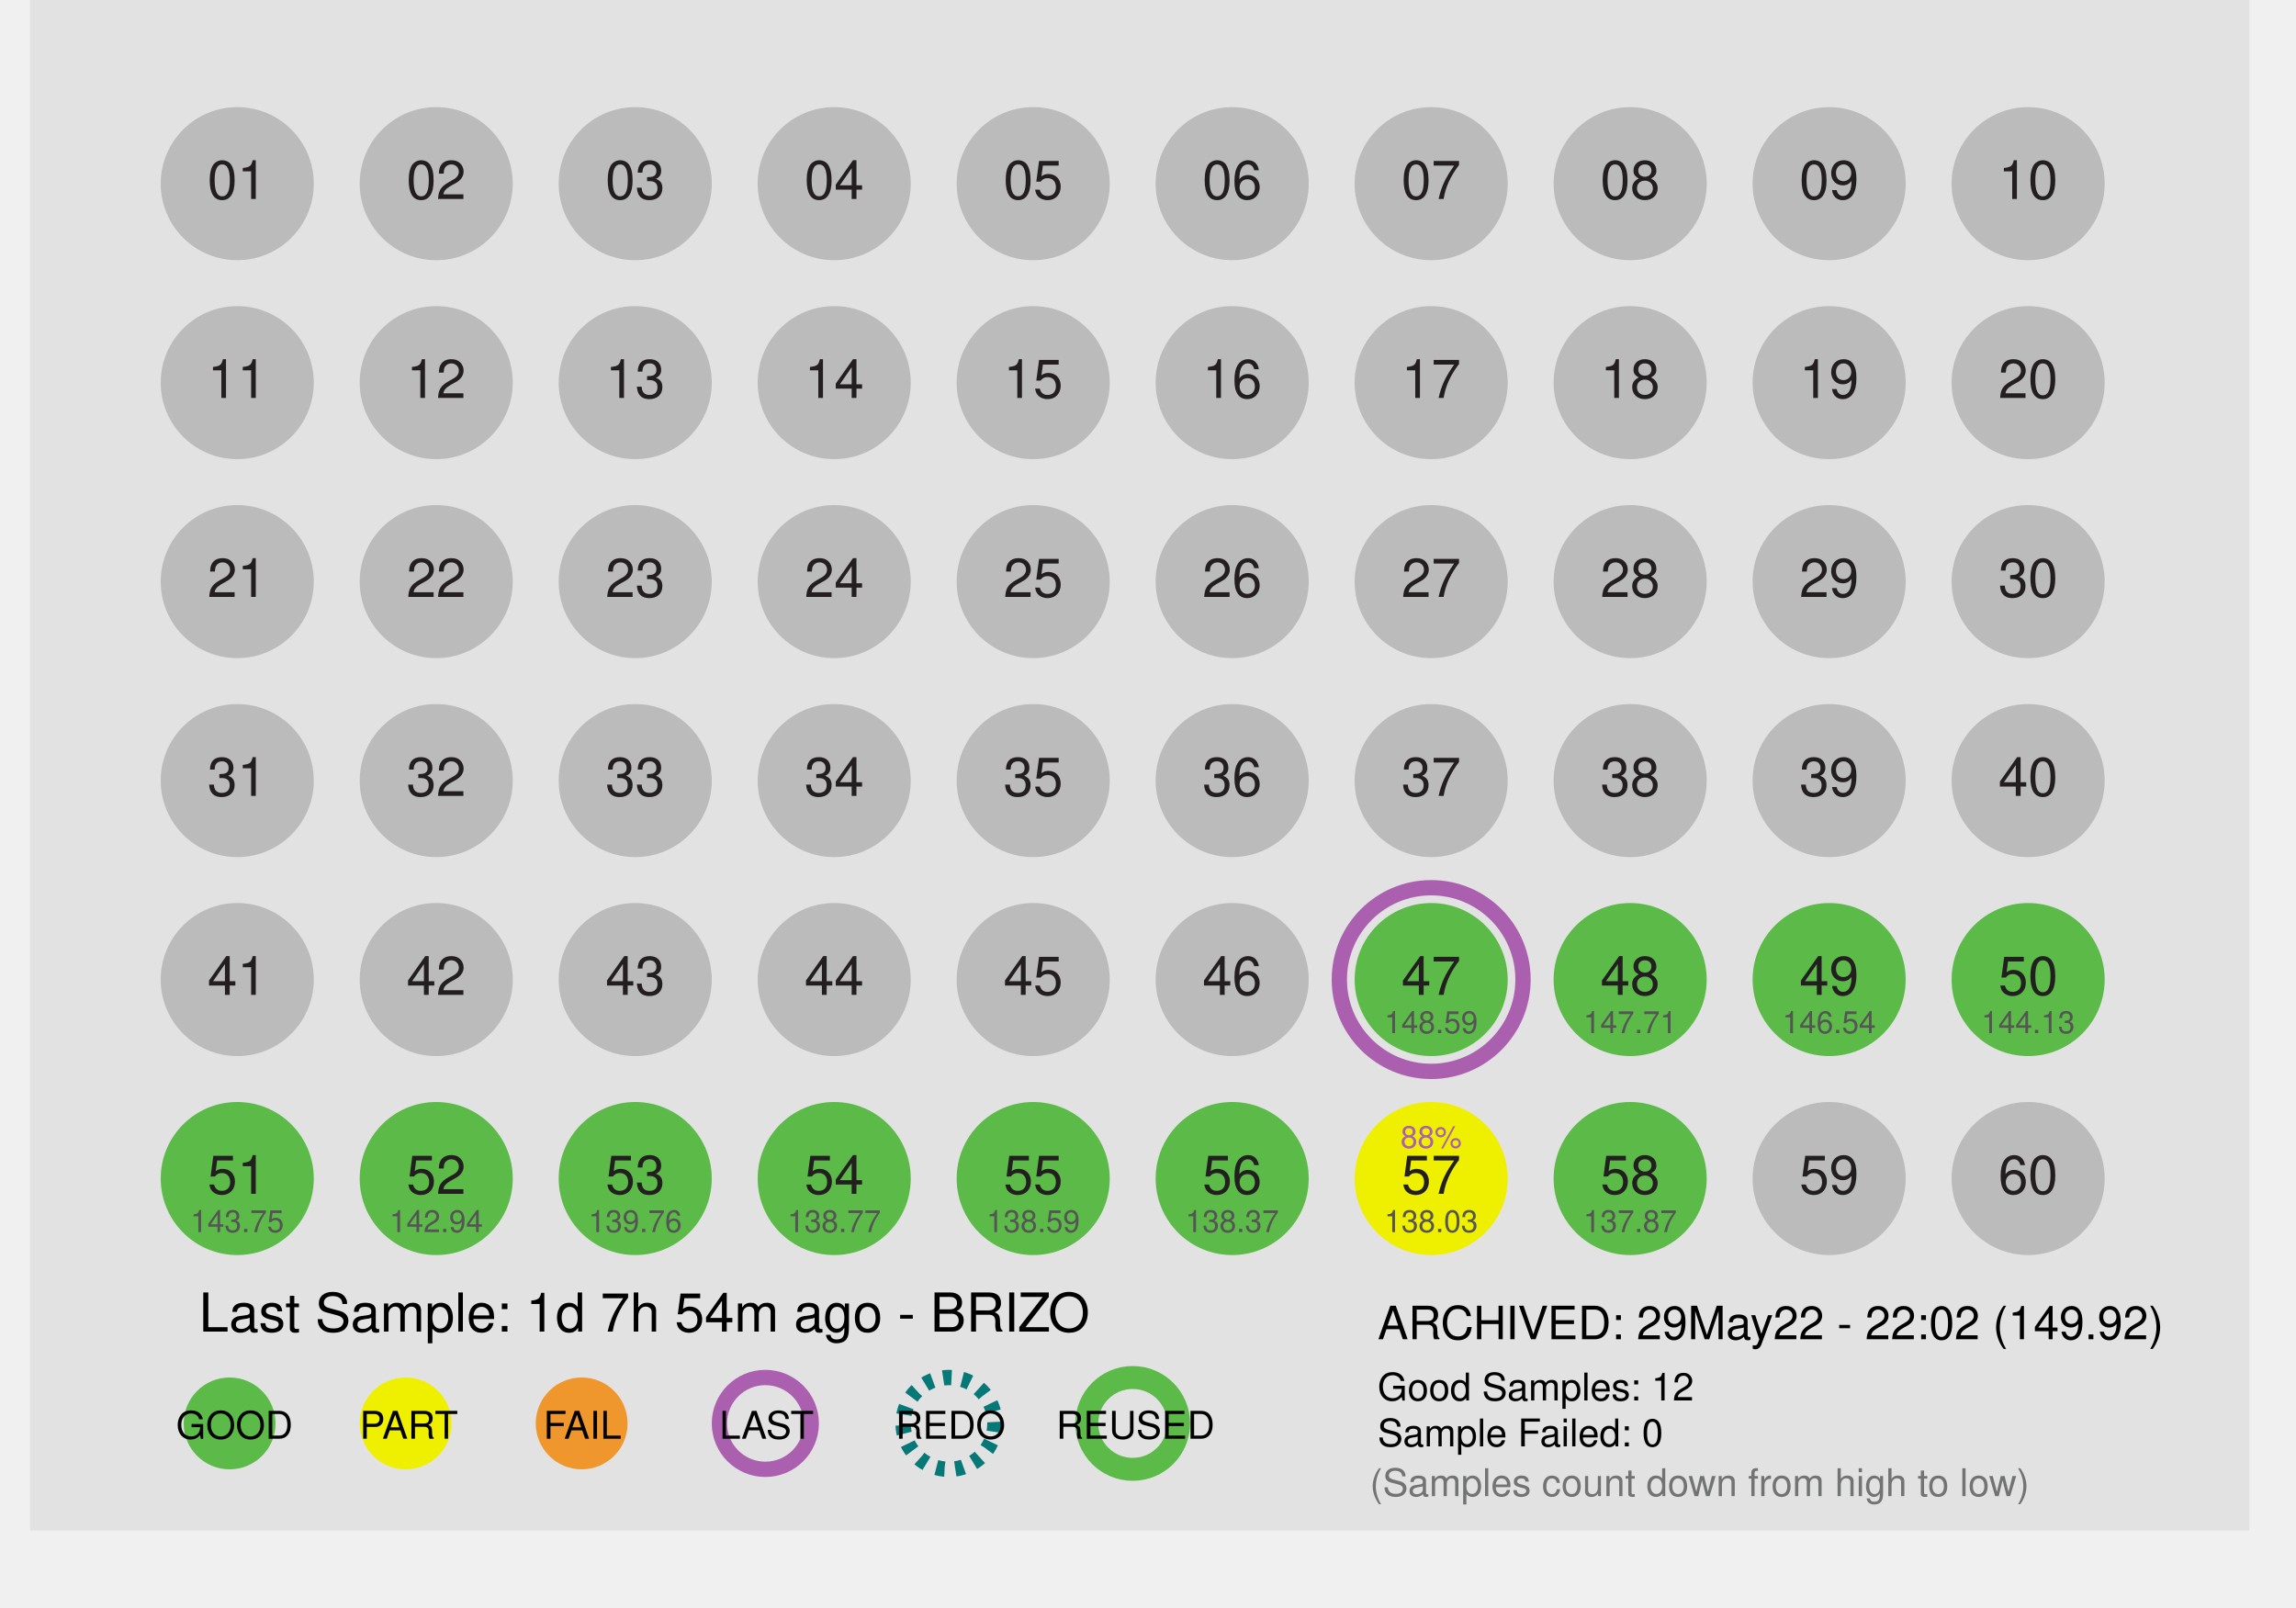
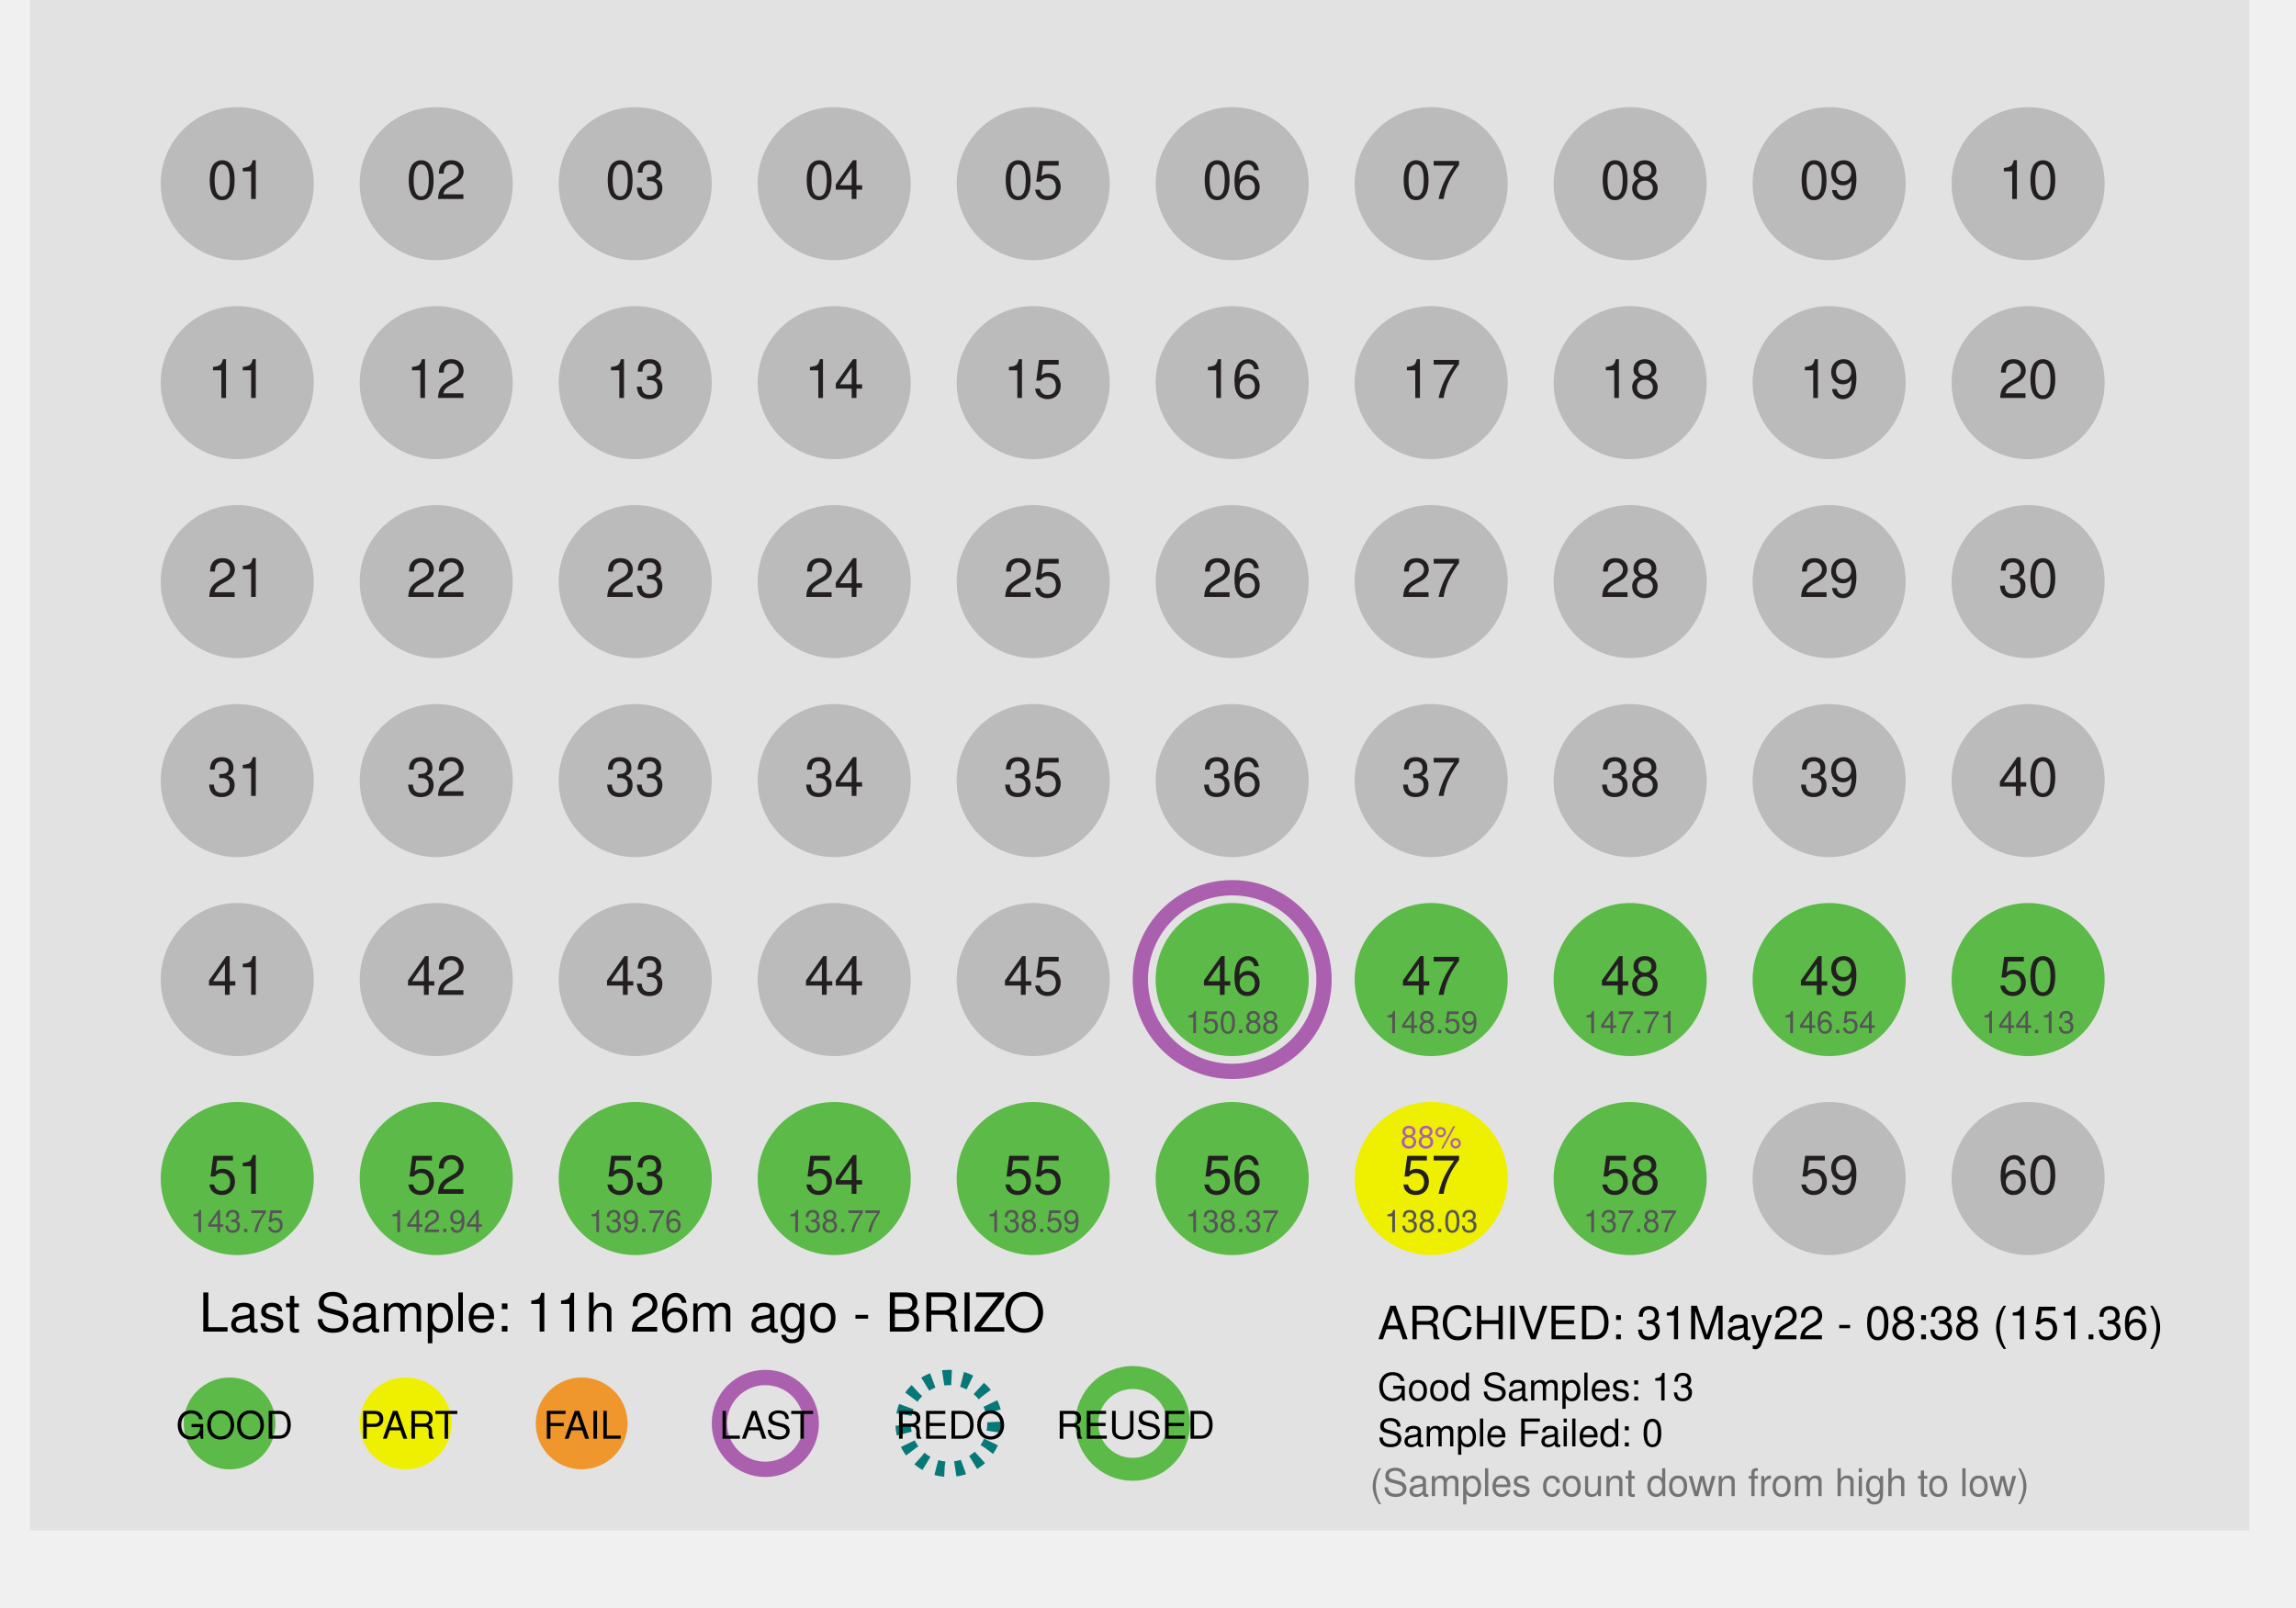
<svg xmlns="http://www.w3.org/2000/svg" id="Layer_1" data-name="Layer 1" x="0px" y="0px" viewBox="0 0 300 210" xml:space="preserve">
  <defs>
    <style>
 .st1 { fill: #dcddde; }
 .st2, .st3 { fill: #fff; }
 .st2 { stroke: #9b509f; }
 .st10, .st2, .st3 { stroke-miterlimit: 10; }
 .st10, .st2 { stroke-width: 2px; }
 .st3 { stroke: #231f20; }
 .st4 { fill: #ef972c; }
 .st5 { fill: #727373; }
 .st6 { fill: #5cba48; }
 .st7, .st8, .st9 { font-size: 7px; }
 .st7, .st8 { fill: #231f20; }
 .te5, .st7, .st9 { font-family: Helvetica; }
 .st8 { font-family: Helvetica-Bold, Helvetica; font-weight: 700; }
 .st9 { fill: #919396; }
 .st10 { fill: none; stroke: #fff; }

 .fill_gray { fill: #bbbbbb; }
 .fill_white { fill: #fff; }
 .stroke_purple { stroke: #ab60af; fill:none; stroke-width: 2px; }
 .stroke_black  { stroke: #000; fill:none; stroke-width: 2px; }
 .stroke_blue  { stroke: #067878; fill:none; stroke-width: 2px; stroke-dasharray:1.1 1.4;}
 .stroke_green  { stroke: #5cba48; fill:none; stroke-width: 3px;}
 .stroke_dash  { stroke-dasharray:1.1 1.4;}
 .stroke_2px { stroke-width: 2px; }
 .stroke_white { fill: none; stroke: #fff; }
 .stroke_none {stroke: none; fill:none};
 .stroke_darkGray { stroke: #231f20; fill: none; stroke-width: 2px;}
 .fill_orange { fill: #ef972c; }
 .fill_yellow { fill: #efef00; }
 .fill_lightgray { fill: #e2e2e2; }
 .thick_orange     { stroke-width:4px; fill:none; stroke: #ef972c; }
 .thick_yellow     { stroke-width:4px; fill:none; stroke: #f7ca0b; }
 .thick_gray       { stroke-width:4px; fill:none; stroke: #bbbbbb; }
 .thick_green      { stroke-width:4px; fill:none; stroke: #5cba48; }
 .fill_green { fill: #5cba48; }
 .font_size4 { font-size: 4px; }
 .font_size5 { font-size: 5px; }
 .font_size6 { font-size: 6px; }
 .font_size7 { font-size: 7px; }
 .font_size9 { font-size: 9px; }
 .fill_red {fill: #e24466; }
 .fill_purple {fill:#ab60af;}
 .fill_darkgray { fill: #555555; }
 .font_helv { font-family: Helvetica; }
 .font_helvBold { font-family: Helvetica-Bold, Helvetica; font-weight: 700; }
 .fill_lightergray { fill: #919396; }
    </style>
  </defs>
  <rect class="fill_lightgray" x="3.91" width="290" height="200" />
  <circle desc="c_big_01" class="stroke_none" cx="31" cy="24" r="12" />
  <circle desc="c_big_02" class="stroke_none" cx="57" cy="24" r="12" />
  <circle desc="c_big_03" class="stroke_none" cx="83" cy="24" r="12" />
  <circle desc="c_big_04" class="stroke_none" cx="109" cy="24" r="12" />
  <circle desc="c_big_05" class="stroke_none" cx="135" cy="24" r="12" />
  <circle desc="c_big_06" class="stroke_none" cx="161" cy="24" r="12" />
  <circle desc="c_big_07" class="stroke_none" cx="187" cy="24" r="12" />
  <circle desc="c_big_08" class="stroke_none" cx="213" cy="24" r="12" />
  <circle desc="c_big_09" class="stroke_none" cx="239" cy="24" r="12" />
  <circle desc="c_big_10" class="stroke_none" cx="265" cy="24" r="12" />
  <circle desc="c_big_11" class="stroke_none" cx="31" cy="50" r="12" />
  <circle desc="c_big_12" class="stroke_none" cx="57" cy="50" r="12" />
  <circle desc="c_big_13" class="stroke_none" cx="83" cy="50" r="12" />
  <circle desc="c_big_14" class="stroke_none" cx="109" cy="50" r="12" />
  <circle desc="c_big_15" class="stroke_none" cx="135" cy="50" r="12" />
  <circle desc="c_big_16" class="stroke_none" cx="161" cy="50" r="12" />
  <circle desc="c_big_17" class="stroke_none" cx="187" cy="50" r="12" />
  <circle desc="c_big_18" class="stroke_none" cx="213" cy="50" r="12" />
  <circle desc="c_big_19" class="stroke_none" cx="239" cy="50" r="12" />
  <circle desc="c_big_20" class="stroke_none" cx="265" cy="50" r="12" />
  <circle desc="c_big_21" class="stroke_none" cx="31" cy="76" r="12" />
  <circle desc="c_big_22" class="stroke_none" cx="57" cy="76" r="12" />
  <circle desc="c_big_23" class="stroke_none" cx="83" cy="76" r="12" />
  <circle desc="c_big_24" class="stroke_none" cx="109" cy="76" r="12" />
  <circle desc="c_big_25" class="stroke_none" cx="135" cy="76" r="12" />
  <circle desc="c_big_26" class="stroke_none" cx="161" cy="76" r="12" />
  <circle desc="c_big_27" class="stroke_none" cx="187" cy="76" r="12" />
  <circle desc="c_big_28" class="stroke_none" cx="213" cy="76" r="12" />
  <circle desc="c_big_29" class="stroke_none" cx="239" cy="76" r="12" />
  <circle desc="c_big_30" class="stroke_none" cx="265" cy="76" r="12" />
  <circle desc="c_big_31" class="stroke_none" cx="31" cy="102" r="12" />
  <circle desc="c_big_32" class="stroke_none" cx="57" cy="102" r="12" />
  <circle desc="c_big_33" class="stroke_none" cx="83" cy="102" r="12" />
  <circle desc="c_big_34" class="stroke_none" cx="109" cy="102" r="12" />
  <circle desc="c_big_35" class="stroke_none" cx="135" cy="102" r="12" />
  <circle desc="c_big_36" class="stroke_none" cx="161" cy="102" r="12" />
  <circle desc="c_big_37" class="stroke_none" cx="187" cy="102" r="12" />
  <circle desc="c_big_38" class="stroke_none" cx="213" cy="102" r="12" />
  <circle desc="c_big_39" class="stroke_none" cx="239" cy="102" r="12" />
  <circle desc="c_big_40" class="stroke_none" cx="265" cy="102" r="12" />
  <circle desc="c_big_41" class="stroke_none" cx="31" cy="128" r="12" />
  <circle desc="c_big_42" class="stroke_none" cx="57" cy="128" r="12" />
  <circle desc="c_big_43" class="stroke_none" cx="83" cy="128" r="12" />
  <circle desc="c_big_44" class="stroke_none" cx="109" cy="128" r="12" />
  <circle desc="c_big_45" class="stroke_none" cx="135" cy="128" r="12" />
-   <circle desc="c_big_46" class="stroke_none" cx="161" cy="128" r="12" />
-   <circle desc="c_big_47" class="stroke_purple" cx="187" cy="128" r="12" />
+   <circle desc="c_big_46" class="stroke_purple" cx="161" cy="128" r="12" />
+   <circle desc="c_big_47" class="stroke_none" cx="187" cy="128" r="12" />
  <circle desc="c_big_48" class="stroke_none" cx="213" cy="128" r="12" />
  <circle desc="c_big_49" class="stroke_none" cx="239" cy="128" r="12" />
  <circle desc="c_big_50" class="stroke_none" cx="265" cy="128" r="12" />
  <circle desc="c_big_51" class="stroke_none" cx="31" cy="154" r="12" />
  <circle desc="c_big_52" class="stroke_none" cx="57" cy="154" r="12" />
  <circle desc="c_big_53" class="stroke_none" cx="83" cy="154" r="12" />
  <circle desc="c_big_54" class="stroke_none" cx="109" cy="154" r="12" />
  <circle desc="c_big_55" class="stroke_none" cx="135" cy="154" r="12" />
  <circle desc="c_big_56" class="stroke_none" cx="161" cy="154" r="12" />
  <circle desc="c_big_57" class="stroke_none" cx="187" cy="154" r="12" />
  <circle desc="c_big_58" class="stroke_none" cx="213" cy="154" r="12" />
  <circle desc="c_big_59" class="stroke_none" cx="239" cy="154" r="12" />
  <circle desc="c_big_60" class="stroke_none" cx="265" cy="154" r="12" />
  <circle desc="c_small_01" class="fill_gray" cx="31" cy="24" r="10" />
  <circle desc="c_small_02" class="fill_gray" cx="57" cy="24" r="10" />
  <circle desc="c_small_03" class="fill_gray" cx="83" cy="24" r="10" />
  <circle desc="c_small_04" class="fill_gray" cx="109" cy="24" r="10" />
  <circle desc="c_small_05" class="fill_gray" cx="135" cy="24" r="10" />
  <circle desc="c_small_06" class="fill_gray" cx="161" cy="24" r="10" />
  <circle desc="c_small_07" class="fill_gray" cx="187" cy="24" r="10" />
  <circle desc="c_small_08" class="fill_gray" cx="213" cy="24" r="10" />
  <circle desc="c_small_09" class="fill_gray" cx="239" cy="24" r="10" />
  <circle desc="c_small_10" class="fill_gray" cx="265" cy="24" r="10" />
  <circle desc="c_small_11" class="fill_gray" cx="31" cy="50" r="10" />
  <circle desc="c_small_12" class="fill_gray" cx="57" cy="50" r="10" />
  <circle desc="c_small_13" class="fill_gray" cx="83" cy="50" r="10" />
  <circle desc="c_small_14" class="fill_gray" cx="109" cy="50" r="10" />
  <circle desc="c_small_15" class="fill_gray" cx="135" cy="50" r="10" />
  <circle desc="c_small_16" class="fill_gray" cx="161" cy="50" r="10" />
  <circle desc="c_small_17" class="fill_gray" cx="187" cy="50" r="10" />
  <circle desc="c_small_18" class="fill_gray" cx="213" cy="50" r="10" />
  <circle desc="c_small_19" class="fill_gray" cx="239" cy="50" r="10" />
  <circle desc="c_small_20" class="fill_gray" cx="265" cy="50" r="10" />
  <circle desc="c_small_21" class="fill_gray" cx="31" cy="76" r="10" />
  <circle desc="c_small_22" class="fill_gray" cx="57" cy="76" r="10" />
  <circle desc="c_small_23" class="fill_gray" cx="83" cy="76" r="10" />
  <circle desc="c_small_24" class="fill_gray" cx="109" cy="76" r="10" />
  <circle desc="c_small_25" class="fill_gray" cx="135" cy="76" r="10" />
  <circle desc="c_small_26" class="fill_gray" cx="161" cy="76" r="10" />
  <circle desc="c_small_27" class="fill_gray" cx="187" cy="76" r="10" />
  <circle desc="c_small_28" class="fill_gray" cx="213" cy="76" r="10" />
  <circle desc="c_small_29" class="fill_gray" cx="239" cy="76" r="10" />
  <circle desc="c_small_30" class="fill_gray" cx="265" cy="76" r="10" />
  <circle desc="c_small_31" class="fill_gray" cx="31" cy="102" r="10" />
  <circle desc="c_small_32" class="fill_gray" cx="57" cy="102" r="10" />
  <circle desc="c_small_33" class="fill_gray" cx="83" cy="102" r="10" />
  <circle desc="c_small_34" class="fill_gray" cx="109" cy="102" r="10" />
  <circle desc="c_small_35" class="fill_gray" cx="135" cy="102" r="10" />
  <circle desc="c_small_36" class="fill_gray" cx="161" cy="102" r="10" />
  <circle desc="c_small_37" class="fill_gray" cx="187" cy="102" r="10" />
  <circle desc="c_small_38" class="fill_gray" cx="213" cy="102" r="10" />
  <circle desc="c_small_39" class="fill_gray" cx="239" cy="102" r="10" />
  <circle desc="c_small_40" class="fill_gray" cx="265" cy="102" r="10" />
  <circle desc="c_small_41" class="fill_gray" cx="31" cy="128" r="10" />
  <circle desc="c_small_42" class="fill_gray" cx="57" cy="128" r="10" />
  <circle desc="c_small_43" class="fill_gray" cx="83" cy="128" r="10" />
  <circle desc="c_small_44" class="fill_gray" cx="109" cy="128" r="10" />
  <circle desc="c_small_45" class="fill_gray" cx="135" cy="128" r="10" />
-   <circle desc="c_small_46" class="fill_gray" cx="161" cy="128" r="10" />
+   <circle desc="c_small_46" class="fill_green" cx="161" cy="128" r="10" />
  <circle desc="c_small_47" class="fill_green" cx="187" cy="128" r="10" />
  <circle desc="c_small_48" class="fill_green" cx="213" cy="128" r="10" />
  <circle desc="c_small_49" class="fill_green" cx="239" cy="128" r="10" />
  <circle desc="c_small_50" class="fill_green" cx="265" cy="128" r="10" />
  <circle desc="c_small_51" class="fill_green" cx="31" cy="154" r="10" />
  <circle desc="c_small_52" class="fill_green" cx="57" cy="154" r="10" />
  <circle desc="c_small_53" class="fill_green" cx="83" cy="154" r="10" />
  <circle desc="c_small_54" class="fill_green" cx="109" cy="154" r="10" />
  <circle desc="c_small_55" class="fill_green" cx="135" cy="154" r="10" />
  <circle desc="c_small_56" class="fill_green" cx="161" cy="154" r="10" />
  <circle desc="c_small_57" class="fill_yellow" cx="187" cy="154" r="10" />
  <circle desc="c_small_58" class="fill_green" cx="213" cy="154" r="10" />
  <circle desc="c_small_59" class="fill_gray" cx="239" cy="154" r="10" />
  <circle desc="c_small_60" class="fill_gray" cx="265" cy="154" r="10" />
  <text desc="t_label_01" class="st7" text-anchor="middle" transform="translate(31 26)">01</text>
  <text desc="t_label_02" class="st7" text-anchor="middle" transform="translate(57 26)">02</text>
  <text desc="t_label_03" class="st7" text-anchor="middle" transform="translate(83 26)">03</text>
  <text desc="t_label_04" class="st7" text-anchor="middle" transform="translate(109 26)">04</text>
  <text desc="t_label_05" class="st7" text-anchor="middle" transform="translate(135 26)">05</text>
  <text desc="t_label_06" class="st7" text-anchor="middle" transform="translate(161 26)">06</text>
  <text desc="t_label_07" class="st7" text-anchor="middle" transform="translate(187 26)">07</text>
  <text desc="t_label_08" class="st7" text-anchor="middle" transform="translate(213 26)">08</text>
  <text desc="t_label_09" class="st7" text-anchor="middle" transform="translate(239 26)">09</text>
  <text desc="t_label_10" class="st7" text-anchor="middle" transform="translate(265 26)">10</text>
  <text desc="t_label_11" class="st7" text-anchor="middle" transform="translate(31 52)">11</text>
  <text desc="t_label_12" class="st7" text-anchor="middle" transform="translate(57 52)">12</text>
  <text desc="t_label_13" class="st7" text-anchor="middle" transform="translate(83 52)">13</text>
  <text desc="t_label_14" class="st7" text-anchor="middle" transform="translate(109 52)">14</text>
  <text desc="t_label_15" class="st7" text-anchor="middle" transform="translate(135 52)">15</text>
  <text desc="t_label_16" class="st7" text-anchor="middle" transform="translate(161 52)">16</text>
  <text desc="t_label_17" class="st7" text-anchor="middle" transform="translate(187 52)">17</text>
  <text desc="t_label_18" class="st7" text-anchor="middle" transform="translate(213 52)">18</text>
  <text desc="t_label_19" class="st7" text-anchor="middle" transform="translate(239 52)">19</text>
  <text desc="t_label_20" class="st7" text-anchor="middle" transform="translate(265 52)">20</text>
  <text desc="t_label_21" class="st7" text-anchor="middle" transform="translate(31 78)">21</text>
  <text desc="t_label_22" class="st7" text-anchor="middle" transform="translate(57 78)">22</text>
  <text desc="t_label_23" class="st7" text-anchor="middle" transform="translate(83 78)">23</text>
  <text desc="t_label_24" class="st7" text-anchor="middle" transform="translate(109 78)">24</text>
  <text desc="t_label_25" class="st7" text-anchor="middle" transform="translate(135 78)">25</text>
  <text desc="t_label_26" class="st7" text-anchor="middle" transform="translate(161 78)">26</text>
  <text desc="t_label_27" class="st7" text-anchor="middle" transform="translate(187 78)">27</text>
  <text desc="t_label_28" class="st7" text-anchor="middle" transform="translate(213 78)">28</text>
  <text desc="t_label_29" class="st7" text-anchor="middle" transform="translate(239 78)">29</text>
  <text desc="t_label_30" class="st7" text-anchor="middle" transform="translate(265 78)">30</text>
  <text desc="t_label_31" class="st7" text-anchor="middle" transform="translate(31 104)">31</text>
  <text desc="t_label_32" class="st7" text-anchor="middle" transform="translate(57 104)">32</text>
  <text desc="t_label_33" class="st7" text-anchor="middle" transform="translate(83 104)">33</text>
  <text desc="t_label_34" class="st7" text-anchor="middle" transform="translate(109 104)">34</text>
  <text desc="t_label_35" class="st7" text-anchor="middle" transform="translate(135 104)">35</text>
  <text desc="t_label_36" class="st7" text-anchor="middle" transform="translate(161 104)">36</text>
  <text desc="t_label_37" class="st7" text-anchor="middle" transform="translate(187 104)">37</text>
  <text desc="t_label_38" class="st7" text-anchor="middle" transform="translate(213 104)">38</text>
  <text desc="t_label_39" class="st7" text-anchor="middle" transform="translate(239 104)">39</text>
  <text desc="t_label_40" class="st7" text-anchor="middle" transform="translate(265 104)">40</text>
  <text desc="t_label_41" class="st7" text-anchor="middle" transform="translate(31 130)">41</text>
  <text desc="t_label_42" class="st7" text-anchor="middle" transform="translate(57 130)">42</text>
  <text desc="t_label_43" class="st7" text-anchor="middle" transform="translate(83 130)">43</text>
  <text desc="t_label_44" class="st7" text-anchor="middle" transform="translate(109 130)">44</text>
  <text desc="t_label_45" class="st7" text-anchor="middle" transform="translate(135 130)">45</text>
  <text desc="t_label_46" class="st7" text-anchor="middle" transform="translate(161 130)">46</text>
  <text desc="t_label_47" class="st7" text-anchor="middle" transform="translate(187 130)">47</text>
  <text desc="t_label_48" class="st7" text-anchor="middle" transform="translate(213 130)">48</text>
  <text desc="t_label_49" class="st7" text-anchor="middle" transform="translate(239 130)">49</text>
  <text desc="t_label_50" class="st7" text-anchor="middle" transform="translate(265 130)">50</text>
  <text desc="t_label_51" class="st7" text-anchor="middle" transform="translate(31 156)">51</text>
  <text desc="t_label_52" class="st7" text-anchor="middle" transform="translate(57 156)">52</text>
  <text desc="t_label_53" class="st7" text-anchor="middle" transform="translate(83 156)">53</text>
  <text desc="t_label_54" class="st7" text-anchor="middle" transform="translate(109 156)">54</text>
  <text desc="t_label_55" class="st7" text-anchor="middle" transform="translate(135 156)">55</text>
  <text desc="t_label_56" class="st7" text-anchor="middle" transform="translate(161 156)">56</text>
  <text desc="t_label_57" class="st7" text-anchor="middle" transform="translate(187 156)">57</text>
  <text desc="t_label_58" class="st7" text-anchor="middle" transform="translate(213 156)">58</text>
  <text desc="t_label_59" class="st7" text-anchor="middle" transform="translate(239 156)">59</text>
  <text desc="t_label_60" class="st7" text-anchor="middle" transform="translate(265 156)">60</text>
  <text desc="pct_label_01" text-anchor="middle" class="te5 font_size4 fill_purple" transform="translate(31 20)" />
  <text desc="pct_label_02" text-anchor="middle" class="te5 font_size4 fill_purple" transform="translate(57 20)" />
  <text desc="pct_label_03" text-anchor="middle" class="te5 font_size4 fill_purple" transform="translate(83 20)" />
  <text desc="pct_label_04" text-anchor="middle" class="te5 font_size4 fill_purple" transform="translate(109 20)" />
  <text desc="pct_label_05" text-anchor="middle" class="te5 font_size4 fill_purple" transform="translate(135 20)" />
  <text desc="pct_label_06" text-anchor="middle" class="te5 font_size4 fill_purple" transform="translate(161 20)" />
  <text desc="pct_label_07" text-anchor="middle" class="te5 font_size4 fill_purple" transform="translate(187 20)" />
  <text desc="pct_label_08" text-anchor="middle" class="te5 font_size4 fill_purple" transform="translate(213 20)" />
  <text desc="pct_label_09" text-anchor="middle" class="te5 font_size4 fill_purple" transform="translate(239 20)" />
  <text desc="pct_label_10" text-anchor="middle" class="te5 font_size4 fill_purple" transform="translate(265 20)" />
  <text desc="pct_label_11" text-anchor="middle" class="te5 font_size4 fill_purple" transform="translate(31 46)" />
  <text desc="pct_label_12" text-anchor="middle" class="te5 font_size4 fill_purple" transform="translate(57 46)" />
  <text desc="pct_label_13" text-anchor="middle" class="te5 font_size4 fill_purple" transform="translate(83 46)" />
  <text desc="pct_label_14" text-anchor="middle" class="te5 font_size4 fill_purple" transform="translate(109 46)" />
  <text desc="pct_label_15" text-anchor="middle" class="te5 font_size4 fill_purple" transform="translate(135 46)" />
  <text desc="pct_label_16" text-anchor="middle" class="te5 font_size4 fill_purple" transform="translate(161 46)" />
  <text desc="pct_label_17" text-anchor="middle" class="te5 font_size4 fill_purple" transform="translate(187 46)" />
  <text desc="pct_label_18" text-anchor="middle" class="te5 font_size4 fill_purple" transform="translate(213 46)" />
  <text desc="pct_label_19" text-anchor="middle" class="te5 font_size4 fill_purple" transform="translate(239 46)" />
  <text desc="pct_label_20" text-anchor="middle" class="te5 font_size4 fill_purple" transform="translate(265 46)" />
  <text desc="pct_label_21" text-anchor="middle" class="te5 font_size4 fill_purple" transform="translate(31 72)" />
  <text desc="pct_label_22" text-anchor="middle" class="te5 font_size4 fill_purple" transform="translate(57 72)" />
  <text desc="pct_label_23" text-anchor="middle" class="te5 font_size4 fill_purple" transform="translate(83 72)" />
  <text desc="pct_label_24" text-anchor="middle" class="te5 font_size4 fill_purple" transform="translate(109 72)" />
  <text desc="pct_label_25" text-anchor="middle" class="te5 font_size4 fill_purple" transform="translate(135 72)" />
  <text desc="pct_label_26" text-anchor="middle" class="te5 font_size4 fill_purple" transform="translate(161 72)" />
  <text desc="pct_label_27" text-anchor="middle" class="te5 font_size4 fill_purple" transform="translate(187 72)" />
  <text desc="pct_label_28" text-anchor="middle" class="te5 font_size4 fill_purple" transform="translate(213 72)" />
  <text desc="pct_label_29" text-anchor="middle" class="te5 font_size4 fill_purple" transform="translate(239 72)" />
  <text desc="pct_label_30" text-anchor="middle" class="te5 font_size4 fill_purple" transform="translate(265 72)" />
  <text desc="pct_label_31" text-anchor="middle" class="te5 font_size4 fill_purple" transform="translate(31 98)" />
  <text desc="pct_label_32" text-anchor="middle" class="te5 font_size4 fill_purple" transform="translate(57 98)" />
  <text desc="pct_label_33" text-anchor="middle" class="te5 font_size4 fill_purple" transform="translate(83 98)" />
  <text desc="pct_label_34" text-anchor="middle" class="te5 font_size4 fill_purple" transform="translate(109 98)" />
  <text desc="pct_label_35" text-anchor="middle" class="te5 font_size4 fill_purple" transform="translate(135 98)" />
  <text desc="pct_label_36" text-anchor="middle" class="te5 font_size4 fill_purple" transform="translate(161 98)" />
  <text desc="pct_label_37" text-anchor="middle" class="te5 font_size4 fill_purple" transform="translate(187 98)" />
  <text desc="pct_label_38" text-anchor="middle" class="te5 font_size4 fill_purple" transform="translate(213 98)" />
  <text desc="pct_label_39" text-anchor="middle" class="te5 font_size4 fill_purple" transform="translate(239 98)" />
  <text desc="pct_label_40" text-anchor="middle" class="te5 font_size4 fill_purple" transform="translate(265 98)" />
  <text desc="pct_label_41" text-anchor="middle" class="te5 font_size4 fill_purple" transform="translate(31 124)" />
  <text desc="pct_label_42" text-anchor="middle" class="te5 font_size4 fill_purple" transform="translate(57 124)" />
  <text desc="pct_label_43" text-anchor="middle" class="te5 font_size4 fill_purple" transform="translate(83 124)" />
  <text desc="pct_label_44" text-anchor="middle" class="te5 font_size4 fill_purple" transform="translate(109 124)" />
  <text desc="pct_label_45" text-anchor="middle" class="te5 font_size4 fill_purple" transform="translate(135 124)" />
  <text desc="pct_label_46" text-anchor="middle" class="te5 font_size4 fill_purple" transform="translate(161 124)" />
  <text desc="pct_label_47" text-anchor="middle" class="te5 font_size4 fill_purple" transform="translate(187 124)" />
  <text desc="pct_label_48" text-anchor="middle" class="te5 font_size4 fill_purple" transform="translate(213 124)" />
  <text desc="pct_label_49" text-anchor="middle" class="te5 font_size4 fill_purple" transform="translate(239 124)" />
  <text desc="pct_label_50" text-anchor="middle" class="te5 font_size4 fill_purple" transform="translate(265 124)" />
  <text desc="pct_label_51" text-anchor="middle" class="te5 font_size4 fill_purple" transform="translate(31 150)" />
  <text desc="pct_label_52" text-anchor="middle" class="te5 font_size4 fill_purple" transform="translate(57 150)" />
  <text desc="pct_label_53" text-anchor="middle" class="te5 font_size4 fill_purple" transform="translate(83 150)" />
  <text desc="pct_label_54" text-anchor="middle" class="te5 font_size4 fill_purple" transform="translate(109 150)" />
  <text desc="pct_label_55" text-anchor="middle" class="te5 font_size4 fill_purple" transform="translate(135 150)" />
  <text desc="pct_label_56" text-anchor="middle" class="te5 font_size4 fill_purple" transform="translate(161 150)" />
  <text desc="pct_label_57" text-anchor="middle" class="te5 font_size4 fill_purple" transform="translate(187 150)">88%</text>
  <text desc="pct_label_58" text-anchor="middle" class="te5 font_size4 fill_purple" transform="translate(213 150)" />
  <text desc="pct_label_59" text-anchor="middle" class="te5 font_size4 fill_purple" transform="translate(239 150)" />
  <text desc="pct_label_60" text-anchor="middle" class="te5 font_size4 fill_purple" transform="translate(265 150)" />
  <text desc="time_label_01" text-anchor="middle" class="te5 font_size4 fill_darkgray" transform="translate(31 31)" />
  <text desc="time_label_02" text-anchor="middle" class="te5 font_size4 fill_darkgray" transform="translate(57 31)" />
  <text desc="time_label_03" text-anchor="middle" class="te5 font_size4 fill_darkgray" transform="translate(83 31)" />
  <text desc="time_label_04" text-anchor="middle" class="te5 font_size4 fill_darkgray" transform="translate(109 31)" />
  <text desc="time_label_05" text-anchor="middle" class="te5 font_size4 fill_darkgray" transform="translate(135 31)" />
  <text desc="time_label_06" text-anchor="middle" class="te5 font_size4 fill_darkgray" transform="translate(161 31)" />
  <text desc="time_label_07" text-anchor="middle" class="te5 font_size4 fill_darkgray" transform="translate(187 31)" />
  <text desc="time_label_08" text-anchor="middle" class="te5 font_size4 fill_darkgray" transform="translate(213 31)" />
  <text desc="time_label_09" text-anchor="middle" class="te5 font_size4 fill_darkgray" transform="translate(239 31)" />
  <text desc="time_label_10" text-anchor="middle" class="te5 font_size4 fill_darkgray" transform="translate(265 31)" />
  <text desc="time_label_11" text-anchor="middle" class="te5 font_size4 fill_darkgray" transform="translate(31 57)" />
  <text desc="time_label_12" text-anchor="middle" class="te5 font_size4 fill_darkgray" transform="translate(57 57)" />
  <text desc="time_label_13" text-anchor="middle" class="te5 font_size4 fill_darkgray" transform="translate(83 57)" />
  <text desc="time_label_14" text-anchor="middle" class="te5 font_size4 fill_darkgray" transform="translate(109 57)" />
  <text desc="time_label_15" text-anchor="middle" class="te5 font_size4 fill_darkgray" transform="translate(135 57)" />
  <text desc="time_label_16" text-anchor="middle" class="te5 font_size4 fill_darkgray" transform="translate(161 57)" />
  <text desc="time_label_17" text-anchor="middle" class="te5 font_size4 fill_darkgray" transform="translate(187 57)" />
  <text desc="time_label_18" text-anchor="middle" class="te5 font_size4 fill_darkgray" transform="translate(213 57)" />
  <text desc="time_label_19" text-anchor="middle" class="te5 font_size4 fill_darkgray" transform="translate(239 57)" />
  <text desc="time_label_20" text-anchor="middle" class="te5 font_size4 fill_darkgray" transform="translate(265 57)" />
  <text desc="time_label_21" text-anchor="middle" class="te5 font_size4 fill_darkgray" transform="translate(31 83)" />
  <text desc="time_label_22" text-anchor="middle" class="te5 font_size4 fill_darkgray" transform="translate(57 83)" />
  <text desc="time_label_23" text-anchor="middle" class="te5 font_size4 fill_darkgray" transform="translate(83 83)" />
  <text desc="time_label_24" text-anchor="middle" class="te5 font_size4 fill_darkgray" transform="translate(109 83)" />
  <text desc="time_label_25" text-anchor="middle" class="te5 font_size4 fill_darkgray" transform="translate(135 83)" />
  <text desc="time_label_26" text-anchor="middle" class="te5 font_size4 fill_darkgray" transform="translate(161 83)" />
  <text desc="time_label_27" text-anchor="middle" class="te5 font_size4 fill_darkgray" transform="translate(187 83)" />
  <text desc="time_label_28" text-anchor="middle" class="te5 font_size4 fill_darkgray" transform="translate(213 83)" />
  <text desc="time_label_29" text-anchor="middle" class="te5 font_size4 fill_darkgray" transform="translate(239 83)" />
  <text desc="time_label_30" text-anchor="middle" class="te5 font_size4 fill_darkgray" transform="translate(265 83)" />
  <text desc="time_label_31" text-anchor="middle" class="te5 font_size4 fill_darkgray" transform="translate(31 109)" />
  <text desc="time_label_32" text-anchor="middle" class="te5 font_size4 fill_darkgray" transform="translate(57 109)" />
  <text desc="time_label_33" text-anchor="middle" class="te5 font_size4 fill_darkgray" transform="translate(83 109)" />
  <text desc="time_label_34" text-anchor="middle" class="te5 font_size4 fill_darkgray" transform="translate(109 109)" />
  <text desc="time_label_35" text-anchor="middle" class="te5 font_size4 fill_darkgray" transform="translate(135 109)" />
  <text desc="time_label_36" text-anchor="middle" class="te5 font_size4 fill_darkgray" transform="translate(161 109)" />
  <text desc="time_label_37" text-anchor="middle" class="te5 font_size4 fill_darkgray" transform="translate(187 109)" />
  <text desc="time_label_38" text-anchor="middle" class="te5 font_size4 fill_darkgray" transform="translate(213 109)" />
  <text desc="time_label_39" text-anchor="middle" class="te5 font_size4 fill_darkgray" transform="translate(239 109)" />
  <text desc="time_label_40" text-anchor="middle" class="te5 font_size4 fill_darkgray" transform="translate(265 109)" />
  <text desc="time_label_41" text-anchor="middle" class="te5 font_size4 fill_darkgray" transform="translate(31 135)" />
  <text desc="time_label_42" text-anchor="middle" class="te5 font_size4 fill_darkgray" transform="translate(57 135)" />
  <text desc="time_label_43" text-anchor="middle" class="te5 font_size4 fill_darkgray" transform="translate(83 135)" />
  <text desc="time_label_44" text-anchor="middle" class="te5 font_size4 fill_darkgray" transform="translate(109 135)" />
  <text desc="time_label_45" text-anchor="middle" class="te5 font_size4 fill_darkgray" transform="translate(135 135)" />
-   <text desc="time_label_46" text-anchor="middle" class="te5 font_size4 fill_darkgray" transform="translate(161 135)" />
+   <text desc="time_label_46" text-anchor="middle" class="te5 font_size4 fill_darkgray" transform="translate(161 135)">150.88</text>
  <text desc="time_label_47" text-anchor="middle" class="te5 font_size4 fill_darkgray" transform="translate(187 135)">148.59</text>
  <text desc="time_label_48" text-anchor="middle" class="te5 font_size4 fill_darkgray" transform="translate(213 135)">147.71</text>
  <text desc="time_label_49" text-anchor="middle" class="te5 font_size4 fill_darkgray" transform="translate(239 135)">146.54</text>
  <text desc="time_label_50" text-anchor="middle" class="te5 font_size4 fill_darkgray" transform="translate(265 135)">144.13</text>
  <text desc="time_label_51" text-anchor="middle" class="te5 font_size4 fill_darkgray" transform="translate(31 161)">143.75</text>
  <text desc="time_label_52" text-anchor="middle" class="te5 font_size4 fill_darkgray" transform="translate(57 161)">142.94</text>
  <text desc="time_label_53" text-anchor="middle" class="te5 font_size4 fill_darkgray" transform="translate(83 161)">139.76</text>
  <text desc="time_label_54" text-anchor="middle" class="te5 font_size4 fill_darkgray" transform="translate(109 161)">138.77</text>
  <text desc="time_label_55" text-anchor="middle" class="te5 font_size4 fill_darkgray" transform="translate(135 161)">138.59</text>
  <text desc="time_label_56" text-anchor="middle" class="te5 font_size4 fill_darkgray" transform="translate(161 161)">138.37</text>
  <text desc="time_label_57" text-anchor="middle" class="te5 font_size4 fill_darkgray" transform="translate(187 161)">138.03</text>
  <text desc="time_label_58" text-anchor="middle" class="te5 font_size4 fill_darkgray" transform="translate(213 161)">137.87</text>
  <text desc="time_label_59" text-anchor="middle" class="te5 font_size4 fill_darkgray" transform="translate(239 161)" />
  <text desc="time_label_60" text-anchor="middle" class="te5 font_size4 fill_darkgray" transform="translate(265 161)" />
-   <text class="font_helv font_size7" transform="translate(26 174)">Last Sample: 1d 7h 54m ago - BRIZO</text>
-   <text class="font_helv font_size6" transform="translate(180 175)">ARCHIVED: 29May22 - 22:02 (149.92)</text>
-   <text class="te5 font_size5" transform="translate(180 183)">Good Samples: 12 </text>
+   <text class="font_helv font_size7" transform="translate(26 174)">Last Sample: 11h 26m ago - BRIZO</text>
+   <text class="font_helv font_size6" transform="translate(180 175)">ARCHIVED: 31May22 - 08:38 (151.36)</text>
+   <text class="te5 font_size5" transform="translate(180 183)">Good Samples: 13 </text>
  <text class="te5 font_size5" transform="translate(180 189)">Sample Failed: 0</text>
  <text class="te5 st5 font_size5" transform="translate(179 195.5)">(Samples count down from high to low)</text>
  <circle class="fill_green" cx="30" cy="186" r="6" />
  <text class="te5 font_size5" transform="translate(23 188)">GOOD</text>
  <circle class="fill_yellow" cx="53" cy="186" r="6" />
  <text class="te5 font_size5" transform="translate(47 188)">PART</text>
  <circle class="fill_orange" cx="76" cy="186" r="6" />
  <text class="te5 font_size5" transform="translate(71 188)">FAIL</text>
  <circle class="stroke_purple" cx="100" cy="186" r="6" />
  <text class="te5 font_size5" transform="translate(94 188)">LAST</text>
  <circle class="stroke_blue stroke_dash" cx="124" cy="186" r="6" />
  <text class="te5 font_size5" transform="translate(117 188)">REDO</text>
  <circle class="stroke_green" cx="148" cy="186" r="6" />
  <text class="te5 font_size5" transform="translate(138 188)">REUSED</text>
</svg>
